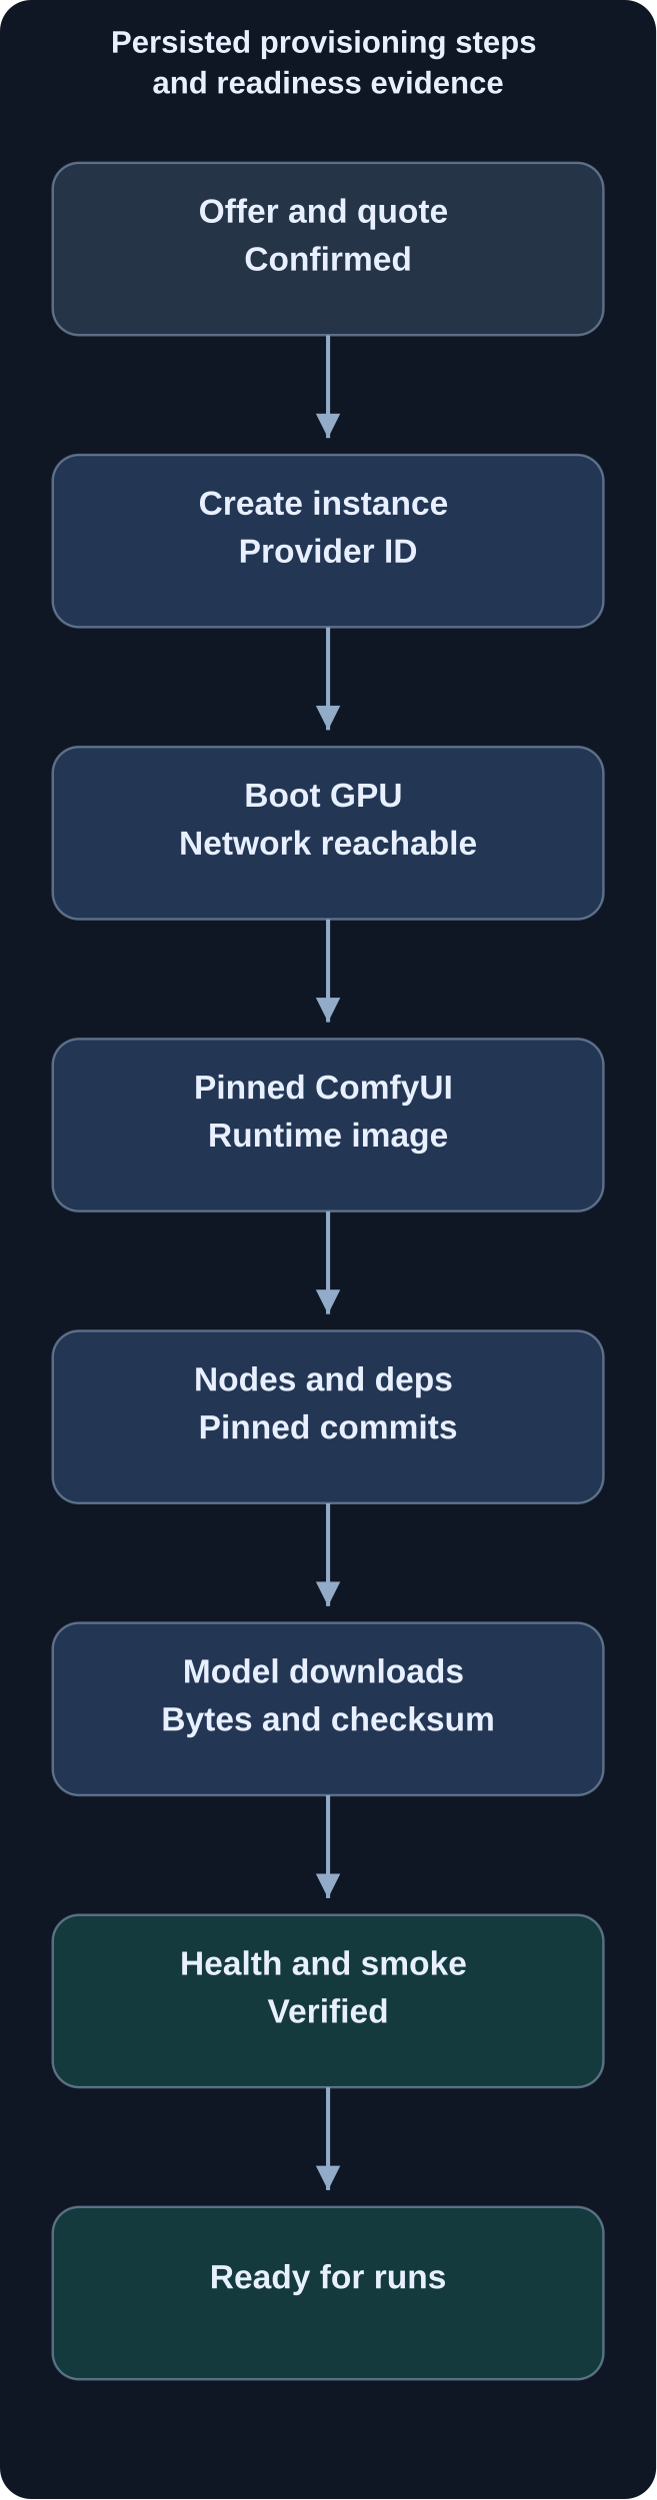
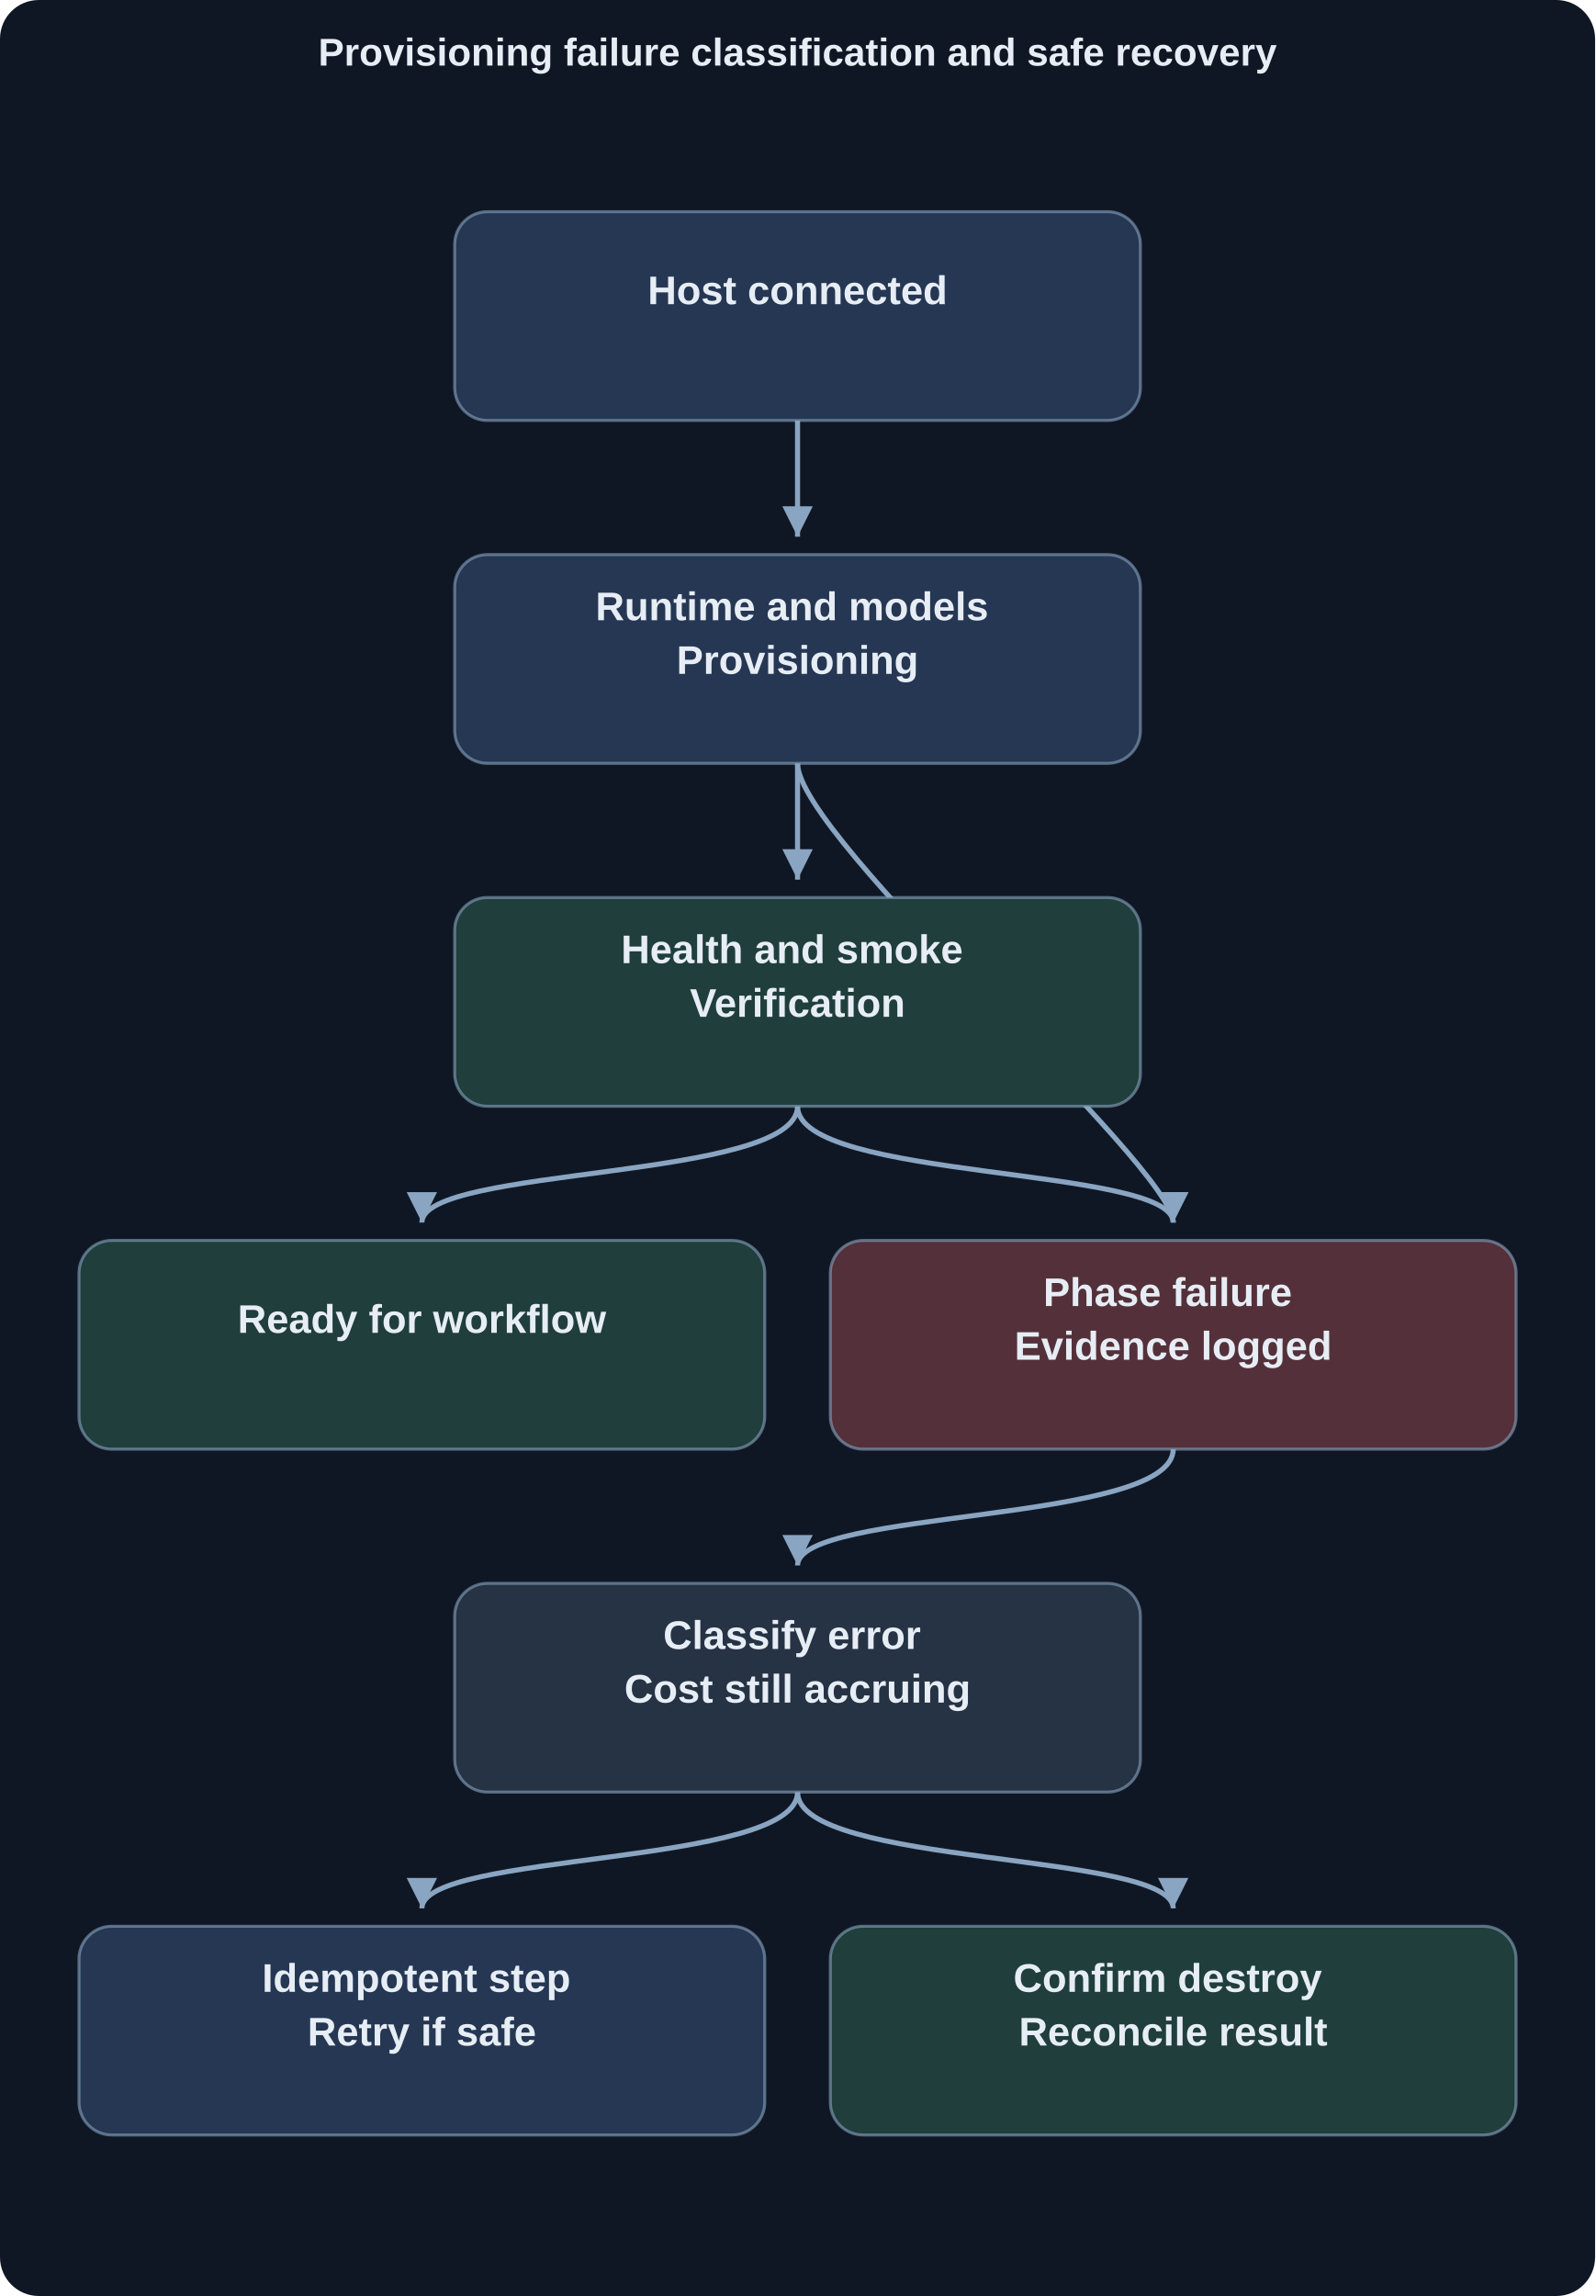
- <svg xmlns="http://www.w3.org/2000/svg" viewBox="0 0 274 1044" width="274" height="1044" role="img" aria-label="Persisted provisioning steps and readiness evidence">
+ <svg xmlns="http://www.w3.org/2000/svg" width="535" height="770" viewBox="0 0 535 770" role="img" aria-label="Provisioning failure classification and safe recovery">
  <defs>
    <marker id="arrow" markerWidth="8" markerHeight="8" refX="6" refY="3" orient="auto">
-       <path d="M0 0 L6 3 L0 6 Z" fill="#91abc9" />
+       <path d="M0 0 L6 3 L0 6 Z" fill="#89a5c2" />
    </marker>
  </defs>
-   <rect width="274" height="1044" fill="#101724" rx="13" />
-   <text x="137" y="22" text-anchor="middle" font-family="Arial, sans-serif" font-size="13" font-weight="700" fill="#e8f0ff">
-     <tspan x="137" y="22">Persisted provisioning steps</tspan>
-     <tspan x="137" y="39">and readiness evidence</tspan>
+   <rect width="535" height="770" rx="13" fill="#101724" />
+   <text x="267.5" y="22" font-family="Arial, sans-serif" font-size="13" font-weight="700" text-anchor="middle" fill="#e7edf5">
+     <tspan x="267.5" y="22">Provisioning failure classification and safe recovery</tspan>
  </text>
-   <path d="M137,140 C137,165 137,165 137,183" fill="none" stroke="#91abc9" stroke-width="1.7" marker-end="url(#arrow)" />
-   <path d="M137,262 C137,287 137,287 137,305" fill="none" stroke="#91abc9" stroke-width="1.7" marker-end="url(#arrow)" />
-   <path d="M137,384 C137,409 137,409 137,427" fill="none" stroke="#91abc9" stroke-width="1.7" marker-end="url(#arrow)" />
-   <path d="M137,506 C137,531 137,531 137,549" fill="none" stroke="#91abc9" stroke-width="1.7" marker-end="url(#arrow)" />
-   <path d="M137,628 C137,653 137,653 137,671" fill="none" stroke="#91abc9" stroke-width="1.7" marker-end="url(#arrow)" />
-   <path d="M137,750 C137,775 137,775 137,793" fill="none" stroke="#91abc9" stroke-width="1.7" marker-end="url(#arrow)" />
-   <path d="M137,872 C137,897 137,897 137,915" fill="none" stroke="#91abc9" stroke-width="1.7" marker-end="url(#arrow)" />
-   <rect x="22" y="68" width="230" height="72" rx="11" fill="#263448" stroke="#91abc9" stroke-opacity=".55" />
-   <text text-anchor="middle" font-size="14" font-weight="600" font-family="Arial, sans-serif" fill="#e8f0ff">
-     <tspan x="137" y="93">Offer and quote</tspan>
-     <tspan x="137" y="113">Confirmed</tspan>
+   <path d="M267.5,141 C267.5,166 267.5,161 267.5,180" stroke="#89a5c2" stroke-width="1.7" fill="none" marker-end="url(#arrow)" />
+   <path d="M267.5,256 C267.5,281 267.5,276 267.5,295" stroke="#89a5c2" stroke-width="1.7" fill="none" marker-end="url(#arrow)" />
+   <path d="M267.5,371 C267.5,396 141.5,391 141.5,410" stroke="#89a5c2" stroke-width="1.7" fill="none" marker-end="url(#arrow)" />
+   <path d="M267.5,256 C267.5,281 393.5,391 393.5,410" stroke="#89a5c2" stroke-width="1.7" fill="none" marker-end="url(#arrow)" />
+   <path d="M267.5,371 C267.5,396 393.5,391 393.5,410" stroke="#89a5c2" stroke-width="1.7" fill="none" marker-end="url(#arrow)" />
+   <path d="M393.5,486 C393.5,511 267.5,506 267.5,525" stroke="#89a5c2" stroke-width="1.7" fill="none" marker-end="url(#arrow)" />
+   <path d="M267.5,601 C267.5,626 141.5,621 141.5,640" stroke="#89a5c2" stroke-width="1.7" fill="none" marker-end="url(#arrow)" />
+   <path d="M267.5,601 C267.5,626 393.5,621 393.5,640" stroke="#89a5c2" stroke-width="1.7" fill="none" marker-end="url(#arrow)" />
+   <rect x="152.5" y="71" width="230" height="70" rx="11" fill="#253753" stroke="#89a5c2" stroke-opacity=".6" />
+   <text font-family="Arial, sans-serif" font-size="13.4" font-weight="600" text-anchor="middle" fill="#e7edf5">
+     <tspan x="267.5" y="102">Host connected</tspan>
  </text>
-   <rect x="22" y="190" width="230" height="72" rx="11" fill="#233654" stroke="#91abc9" stroke-opacity=".55" />
-   <text text-anchor="middle" font-size="14" font-weight="600" font-family="Arial, sans-serif" fill="#e8f0ff">
-     <tspan x="137" y="215">Create instance</tspan>
-     <tspan x="137" y="235">Provider ID</tspan>
+   <rect x="152.5" y="186" width="230" height="70" rx="11" fill="#253753" stroke="#89a5c2" stroke-opacity=".6" />
+   <text font-family="Arial, sans-serif" font-size="13.4" font-weight="600" text-anchor="middle" fill="#e7edf5">
+     <tspan x="267.5" y="208">Runtime and models</tspan>
+     <tspan x="267.5" y="226">Provisioning</tspan>
  </text>
-   <rect x="22" y="312" width="230" height="72" rx="11" fill="#233654" stroke="#91abc9" stroke-opacity=".55" />
-   <text text-anchor="middle" font-size="14" font-weight="600" font-family="Arial, sans-serif" fill="#e8f0ff">
-     <tspan x="137" y="337">Boot GPU</tspan>
-     <tspan x="137" y="357">Network reachable</tspan>
+   <rect x="152.5" y="301" width="230" height="70" rx="11" fill="#1f3e3c" stroke="#89a5c2" stroke-opacity=".6" />
+   <text font-family="Arial, sans-serif" font-size="13.4" font-weight="600" text-anchor="middle" fill="#e7edf5">
+     <tspan x="267.5" y="323">Health and smoke</tspan>
+     <tspan x="267.5" y="341">Verification</tspan>
  </text>
-   <rect x="22" y="434" width="230" height="72" rx="11" fill="#233654" stroke="#91abc9" stroke-opacity=".55" />
-   <text text-anchor="middle" font-size="14" font-weight="600" font-family="Arial, sans-serif" fill="#e8f0ff">
-     <tspan x="137" y="459">Pinned ComfyUI</tspan>
-     <tspan x="137" y="479">Runtime image</tspan>
+   <rect x="26.5" y="416" width="230" height="70" rx="11" fill="#1f3e3c" stroke="#89a5c2" stroke-opacity=".6" />
+   <text font-family="Arial, sans-serif" font-size="13.4" font-weight="600" text-anchor="middle" fill="#e7edf5">
+     <tspan x="141.5" y="447">Ready for workflow</tspan>
  </text>
-   <rect x="22" y="556" width="230" height="72" rx="11" fill="#233654" stroke="#91abc9" stroke-opacity=".55" />
-   <text text-anchor="middle" font-size="14" font-weight="600" font-family="Arial, sans-serif" fill="#e8f0ff">
-     <tspan x="137" y="581">Nodes and deps</tspan>
-     <tspan x="137" y="601">Pinned commits</tspan>
+   <rect x="278.5" y="416" width="230" height="70" rx="11" fill="#54313a" stroke="#89a5c2" stroke-opacity=".6" />
+   <text font-family="Arial, sans-serif" font-size="13.4" font-weight="600" text-anchor="middle" fill="#e7edf5">
+     <tspan x="393.5" y="438">Phase failure</tspan>
+     <tspan x="393.5" y="456">Evidence logged</tspan>
  </text>
-   <rect x="22" y="678" width="230" height="72" rx="11" fill="#233654" stroke="#91abc9" stroke-opacity=".55" />
-   <text text-anchor="middle" font-size="14" font-weight="600" font-family="Arial, sans-serif" fill="#e8f0ff">
-     <tspan x="137" y="703">Model downloads</tspan>
-     <tspan x="137" y="723">Bytes and checksum</tspan>
+   <rect x="152.5" y="531" width="230" height="70" rx="11" fill="#253344" stroke="#89a5c2" stroke-opacity=".6" />
+   <text font-family="Arial, sans-serif" font-size="13.4" font-weight="600" text-anchor="middle" fill="#e7edf5">
+     <tspan x="267.5" y="553">Classify error</tspan>
+     <tspan x="267.5" y="571">Cost still accruing</tspan>
  </text>
-   <rect x="22" y="800" width="230" height="72" rx="11" fill="#153a3e" stroke="#91abc9" stroke-opacity=".55" />
-   <text text-anchor="middle" font-size="14" font-weight="600" font-family="Arial, sans-serif" fill="#e8f0ff">
-     <tspan x="137" y="825">Health and smoke</tspan>
-     <tspan x="137" y="845">Verified</tspan>
+   <rect x="26.5" y="646" width="230" height="70" rx="11" fill="#253753" stroke="#89a5c2" stroke-opacity=".6" />
+   <text font-family="Arial, sans-serif" font-size="13.4" font-weight="600" text-anchor="middle" fill="#e7edf5">
+     <tspan x="141.5" y="668">Idempotent step</tspan>
+     <tspan x="141.5" y="686">Retry if safe</tspan>
  </text>
-   <rect x="22" y="922" width="230" height="72" rx="11" fill="#153a3e" stroke="#91abc9" stroke-opacity=".55" />
-   <text text-anchor="middle" font-size="14" font-weight="600" font-family="Arial, sans-serif" fill="#e8f0ff">
-     <tspan x="137" y="956">Ready for runs</tspan>
+   <rect x="278.5" y="646" width="230" height="70" rx="11" fill="#1f3e3c" stroke="#89a5c2" stroke-opacity=".6" />
+   <text font-family="Arial, sans-serif" font-size="13.4" font-weight="600" text-anchor="middle" fill="#e7edf5">
+     <tspan x="393.5" y="668">Confirm destroy</tspan>
+     <tspan x="393.5" y="686">Reconcile result</tspan>
  </text>
</svg>
